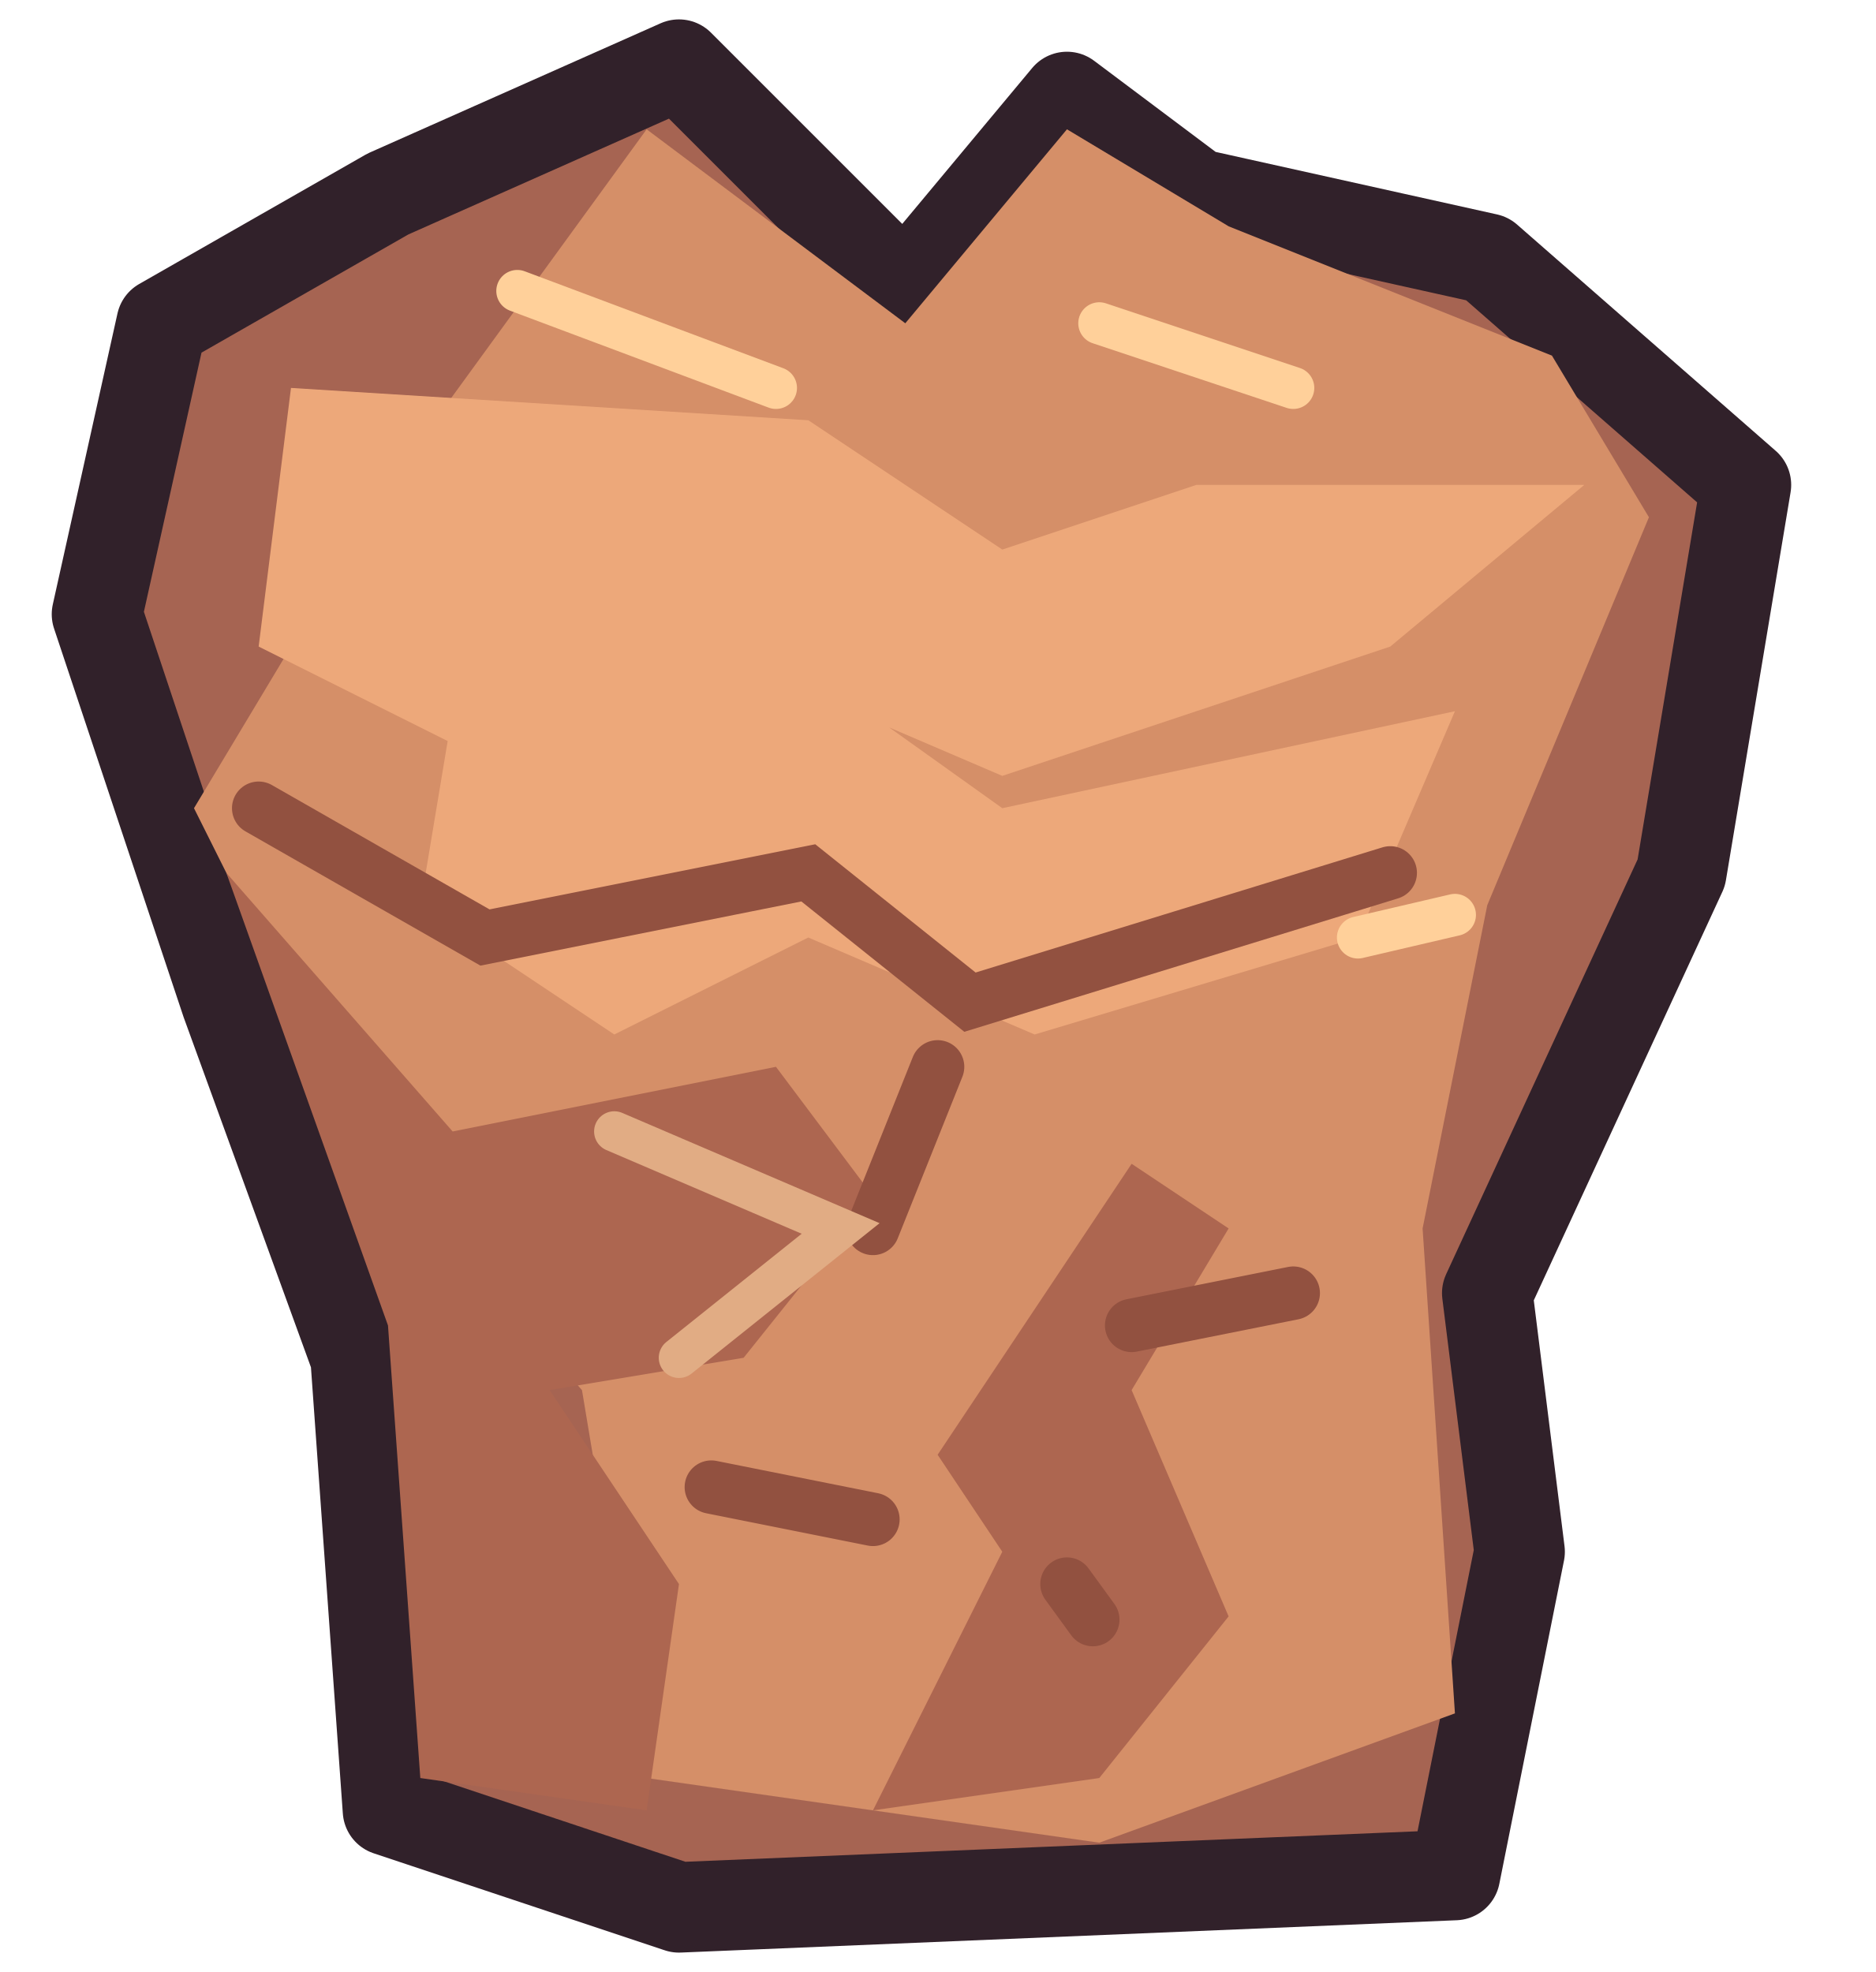
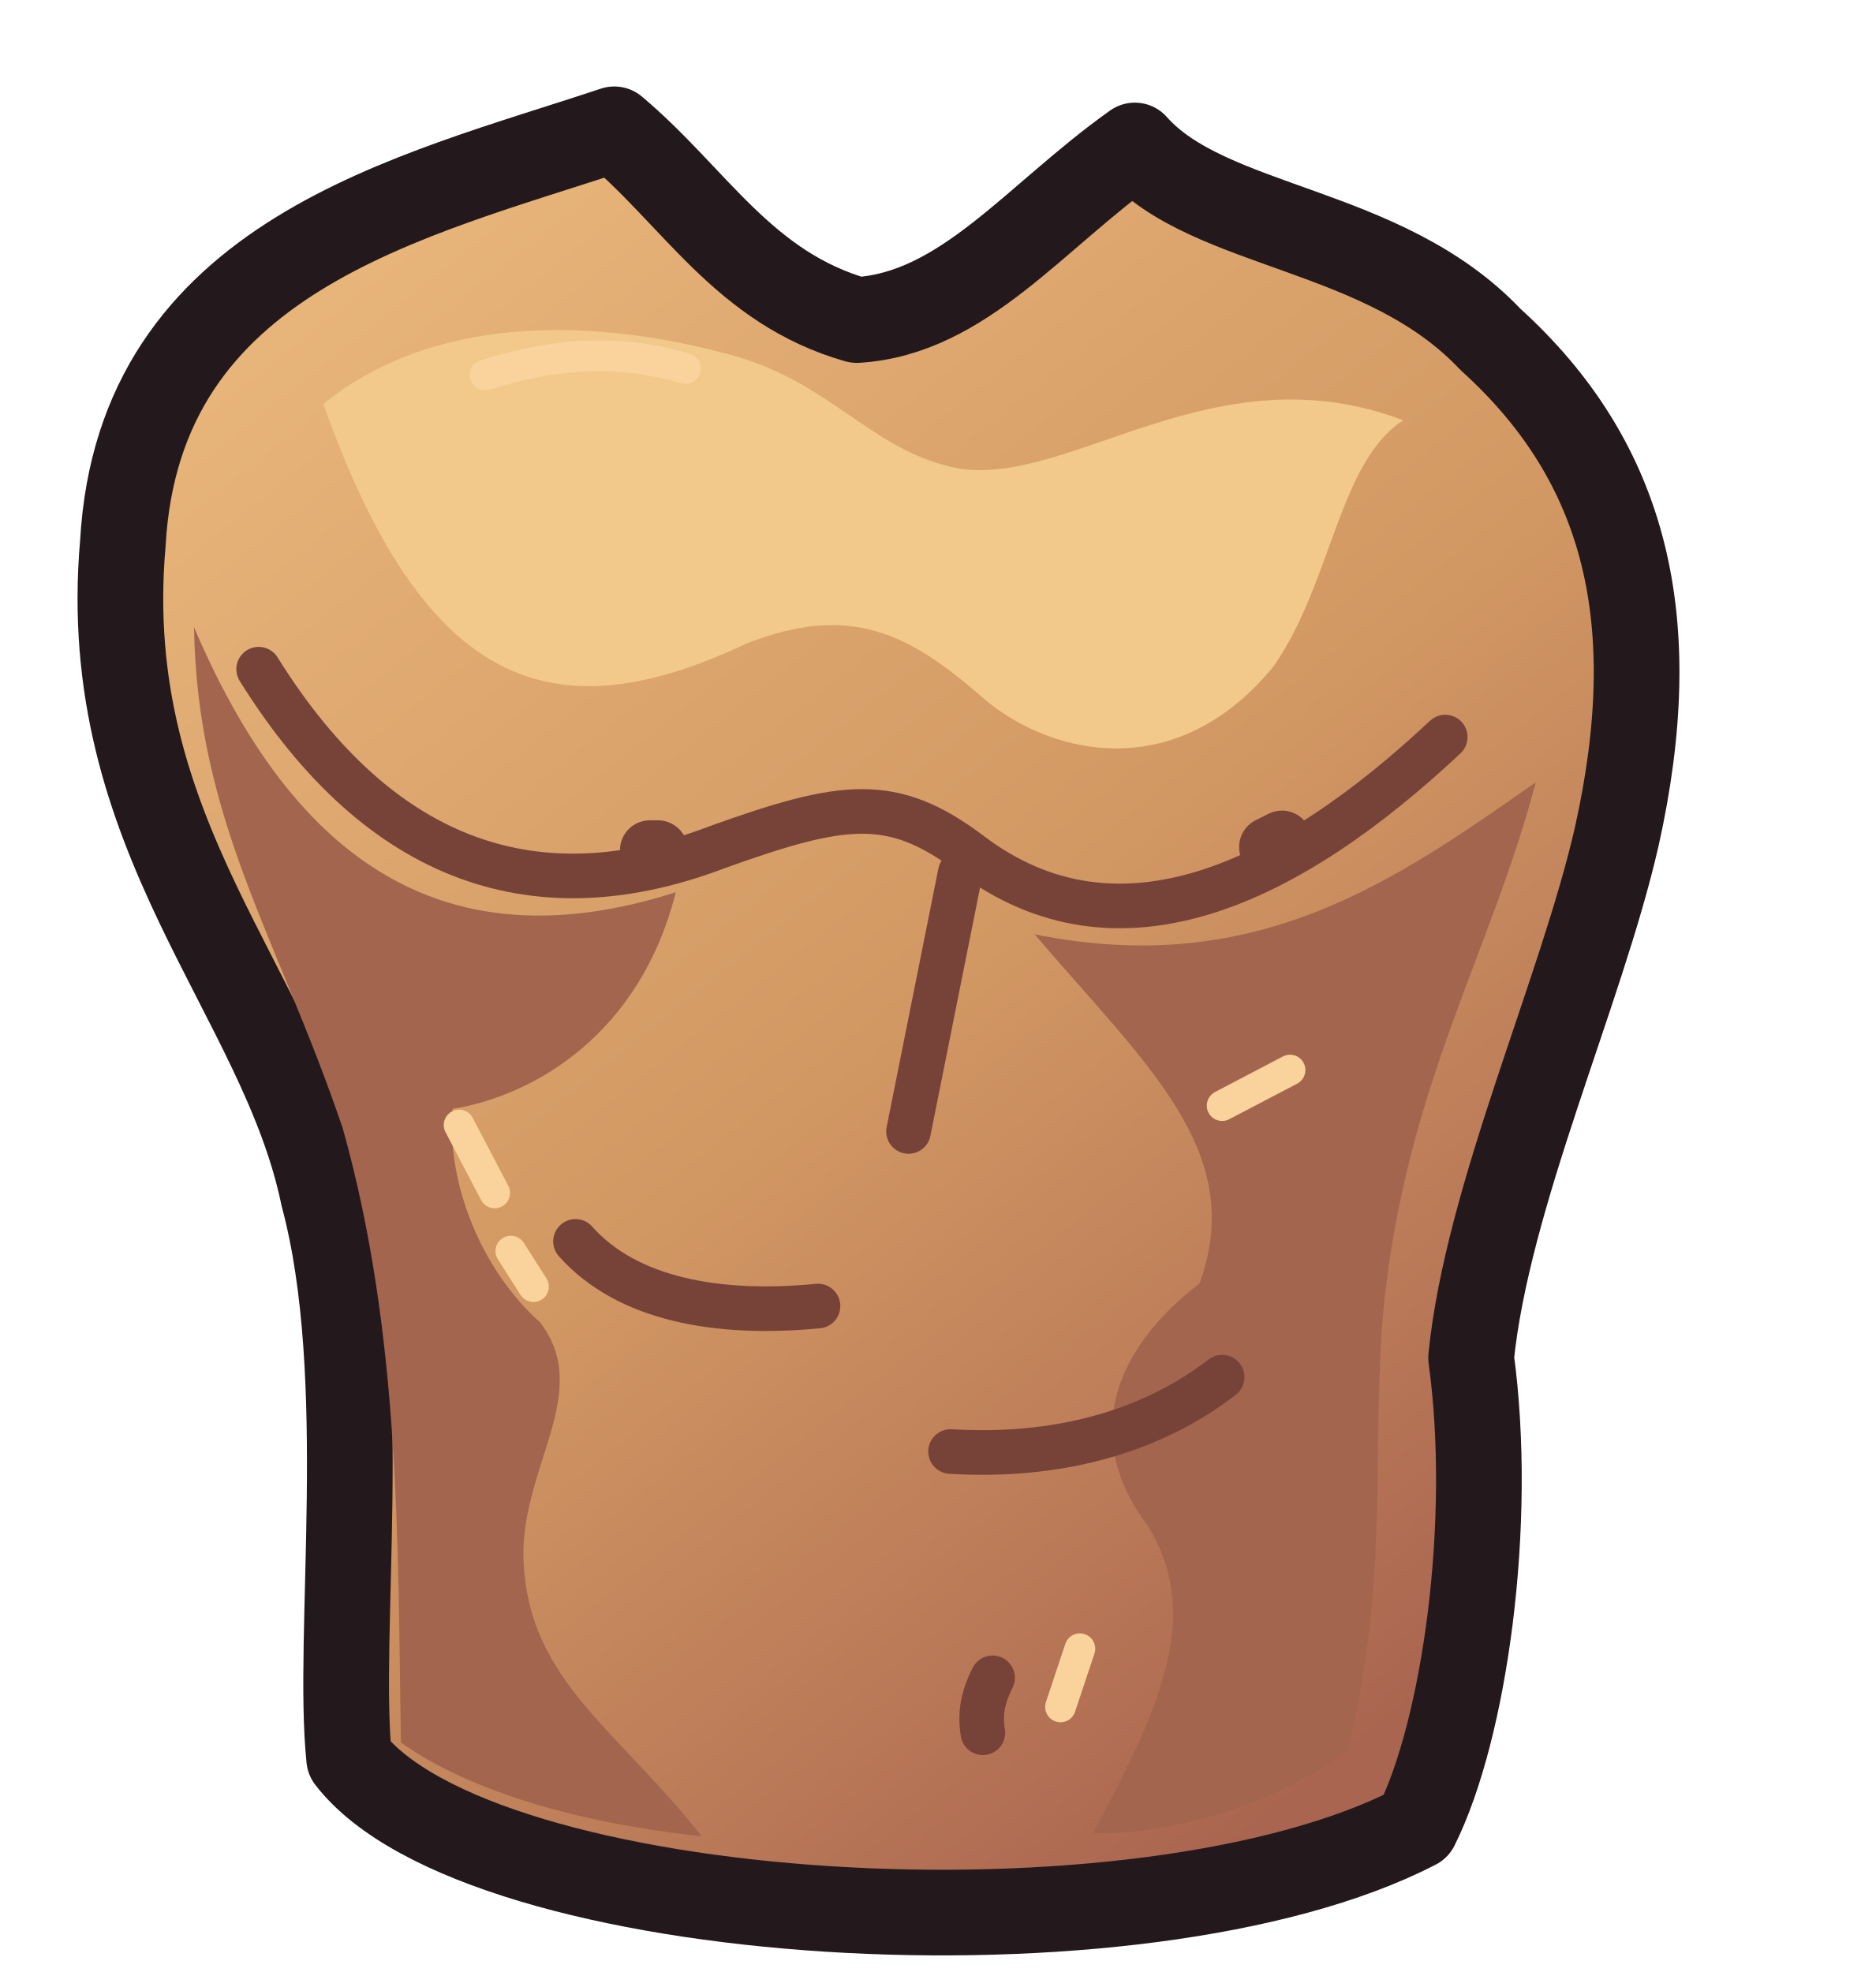
<svg xmlns="http://www.w3.org/2000/svg" width="58" height="61" viewBox="-29 -17 58 61">
-   <path d="M-8-15-17-11-24-7-26 2-22 14-18 25-17 39-8 42 16 41 18 31 17 23 23 10 25-2 17-9 8-11 4-14-1-8Z" fill="#a66452" stroke="#31212a" stroke-width="2.8" stroke-linejoin="round" />
-   <path d="m-9-13 8 6 5-6 5 3 10 4 3 5-5 12-2 10 1 15-11 4-14-2-2-12-7-8-5-10 6-10Z" fill="#d58f68" />
-   <path d="m-20-5 16 1 6 4 6-2 12 0-6 5-12 4-7-3-10 2-6-3zm5 10 10-2 7 5 14-3-3 7-10 3-7-3-6 3-6-4z" fill="#eda87a" />
-   <path d="m-22 10 7 8 10-2 3 4-4 5-6 1 4 6-1 7-7-1-1-14Zm28 9 3 2-3 5 3 7-4 5-7 1 4-8-2-3z" fill="#ad6650" />
-   <path d="m-21 8 7 4 10-2 5 4 13-4M0 16l-2 5m-5 8 5 1m8-6 5-1m-7 9 .8 1.1" fill="none" stroke="#925140" stroke-width="1.65" stroke-linecap="round" />
-   <path d="m-10 18 7 3-5 4" fill="none" stroke="#e1ac84" stroke-width="1.25" stroke-linecap="round" />
-   <path d="m-13-8 8 3m10-2 6 2m2 17 3-.7" fill="none" stroke="#ffd09a" stroke-width="1.3" stroke-linecap="round" />
+   <defs>
+     <linearGradient id="skin" x1="0" y1="0" x2=".68" y2="1">
+       <stop stop-color="#edbc80" />
+       <stop offset=".58" stop-color="#d29863" />
+       <stop offset="1" stop-color="#aa6550" />
+     </linearGradient>
+   </defs>
+   <path d="M-10-13c-6.3 2.1-14.7 3.9-15.2 12.8C-26 8.9-20.3 13.7-19 20c1.5 5.6.4 13.6.8 17.4 4 5.2 24.5 6.5 33 2.1 1.5-3 2.4-9.4 1.7-14.5.5-5 3.4-11.3 4.5-16.1 1.5-6.7.3-11.6-3.9-15.4-3.3-3.5-8.7-3.4-11-6-3.1 2.2-5.3 5.2-8.6 5.4-3.5-1-5-3.8-7.5-5.9Z" fill="url(#skin)" stroke="#23191d" stroke-width="2.65" stroke-linejoin="round" />
+   <path d="M-23 2.4c2.9 6.8 7.4 10.6 14.9 8.2-1.1 4.4-4.4 6.3-6.9 6.7-.2 2.3.9 5 2.7 6.6 1.7 2.2-.7 4.6-.5 7.5.2 3.6 2.9 5.1 5.5 8.4-3.8-.4-7.2-1.4-9.3-2.9-.1-6.1 0-12.6-1.8-19-2-5.9-4.5-9.5-4.6-15.5Zm26 9.5c6.9 1.4 11.2-1.7 15.5-4.7-1.4 5.3-4 9.4-4.7 16.2-.4 4.1.2 8.4-1.1 13.7-2 1.7-5.7 2.7-7.9 2.6 2.3-4.2 3.3-6.9 1.7-9.5-2.1-2.8-1-5.5 1.6-7.5 1.5-4.1-1.7-6.8-5.1-10.8Z" fill="#a3654d" />
+   <path d="M-19-4.5c3.3-2.7 8.1-2.7 12.3-1.6C-3.3-5.3-2.1-3 .7-2.5c3.5.5 7.9-3.7 13.7-1.5-2 1.3-2.2 5-4 7.6-3.1 3.8-7.1 2.7-9.1.9-2.3-2-4.1-2.8-7.2-1.6-6.1 2.9-10 1.3-13.1-7.4Z" fill="#f2c98b" />
+   <path d="M-21 3.7c3.8 6.1 8.7 7.6 14.2 5.5 3.9-1.4 5.4-1.6 7.8.2 4.6 3.5 9.9.9 14.7-3.6m-15 4.2-1.6 8m-10.3 3.4c1.6 1.8 4.4 2.3 7.5 2m4.1 4.5c3.3.2 6.2-.6 8.4-2.3m-7.1 9.3c-.3.6-.4 1.1-.3 1.7" fill="none" stroke="#774338" stroke-width="1.38" stroke-linecap="round" />
+   <path d="M-8.9 9.3h.25m18.9-.1.4-.2" stroke="#774338" stroke-width="1.85" stroke-linecap="round" />
+   <path d="M-14-5.4c2.2-.7 4.2-.8 6.2-.2m-7 23.4 1.1 2.1m.5 1.8.7 1.1m21.3-5.6 2.1-1.1m-6.5 17.9-.6 1.8" fill="none" stroke="#f9d39b" stroke-width=".95" stroke-linecap="round" />
</svg>
